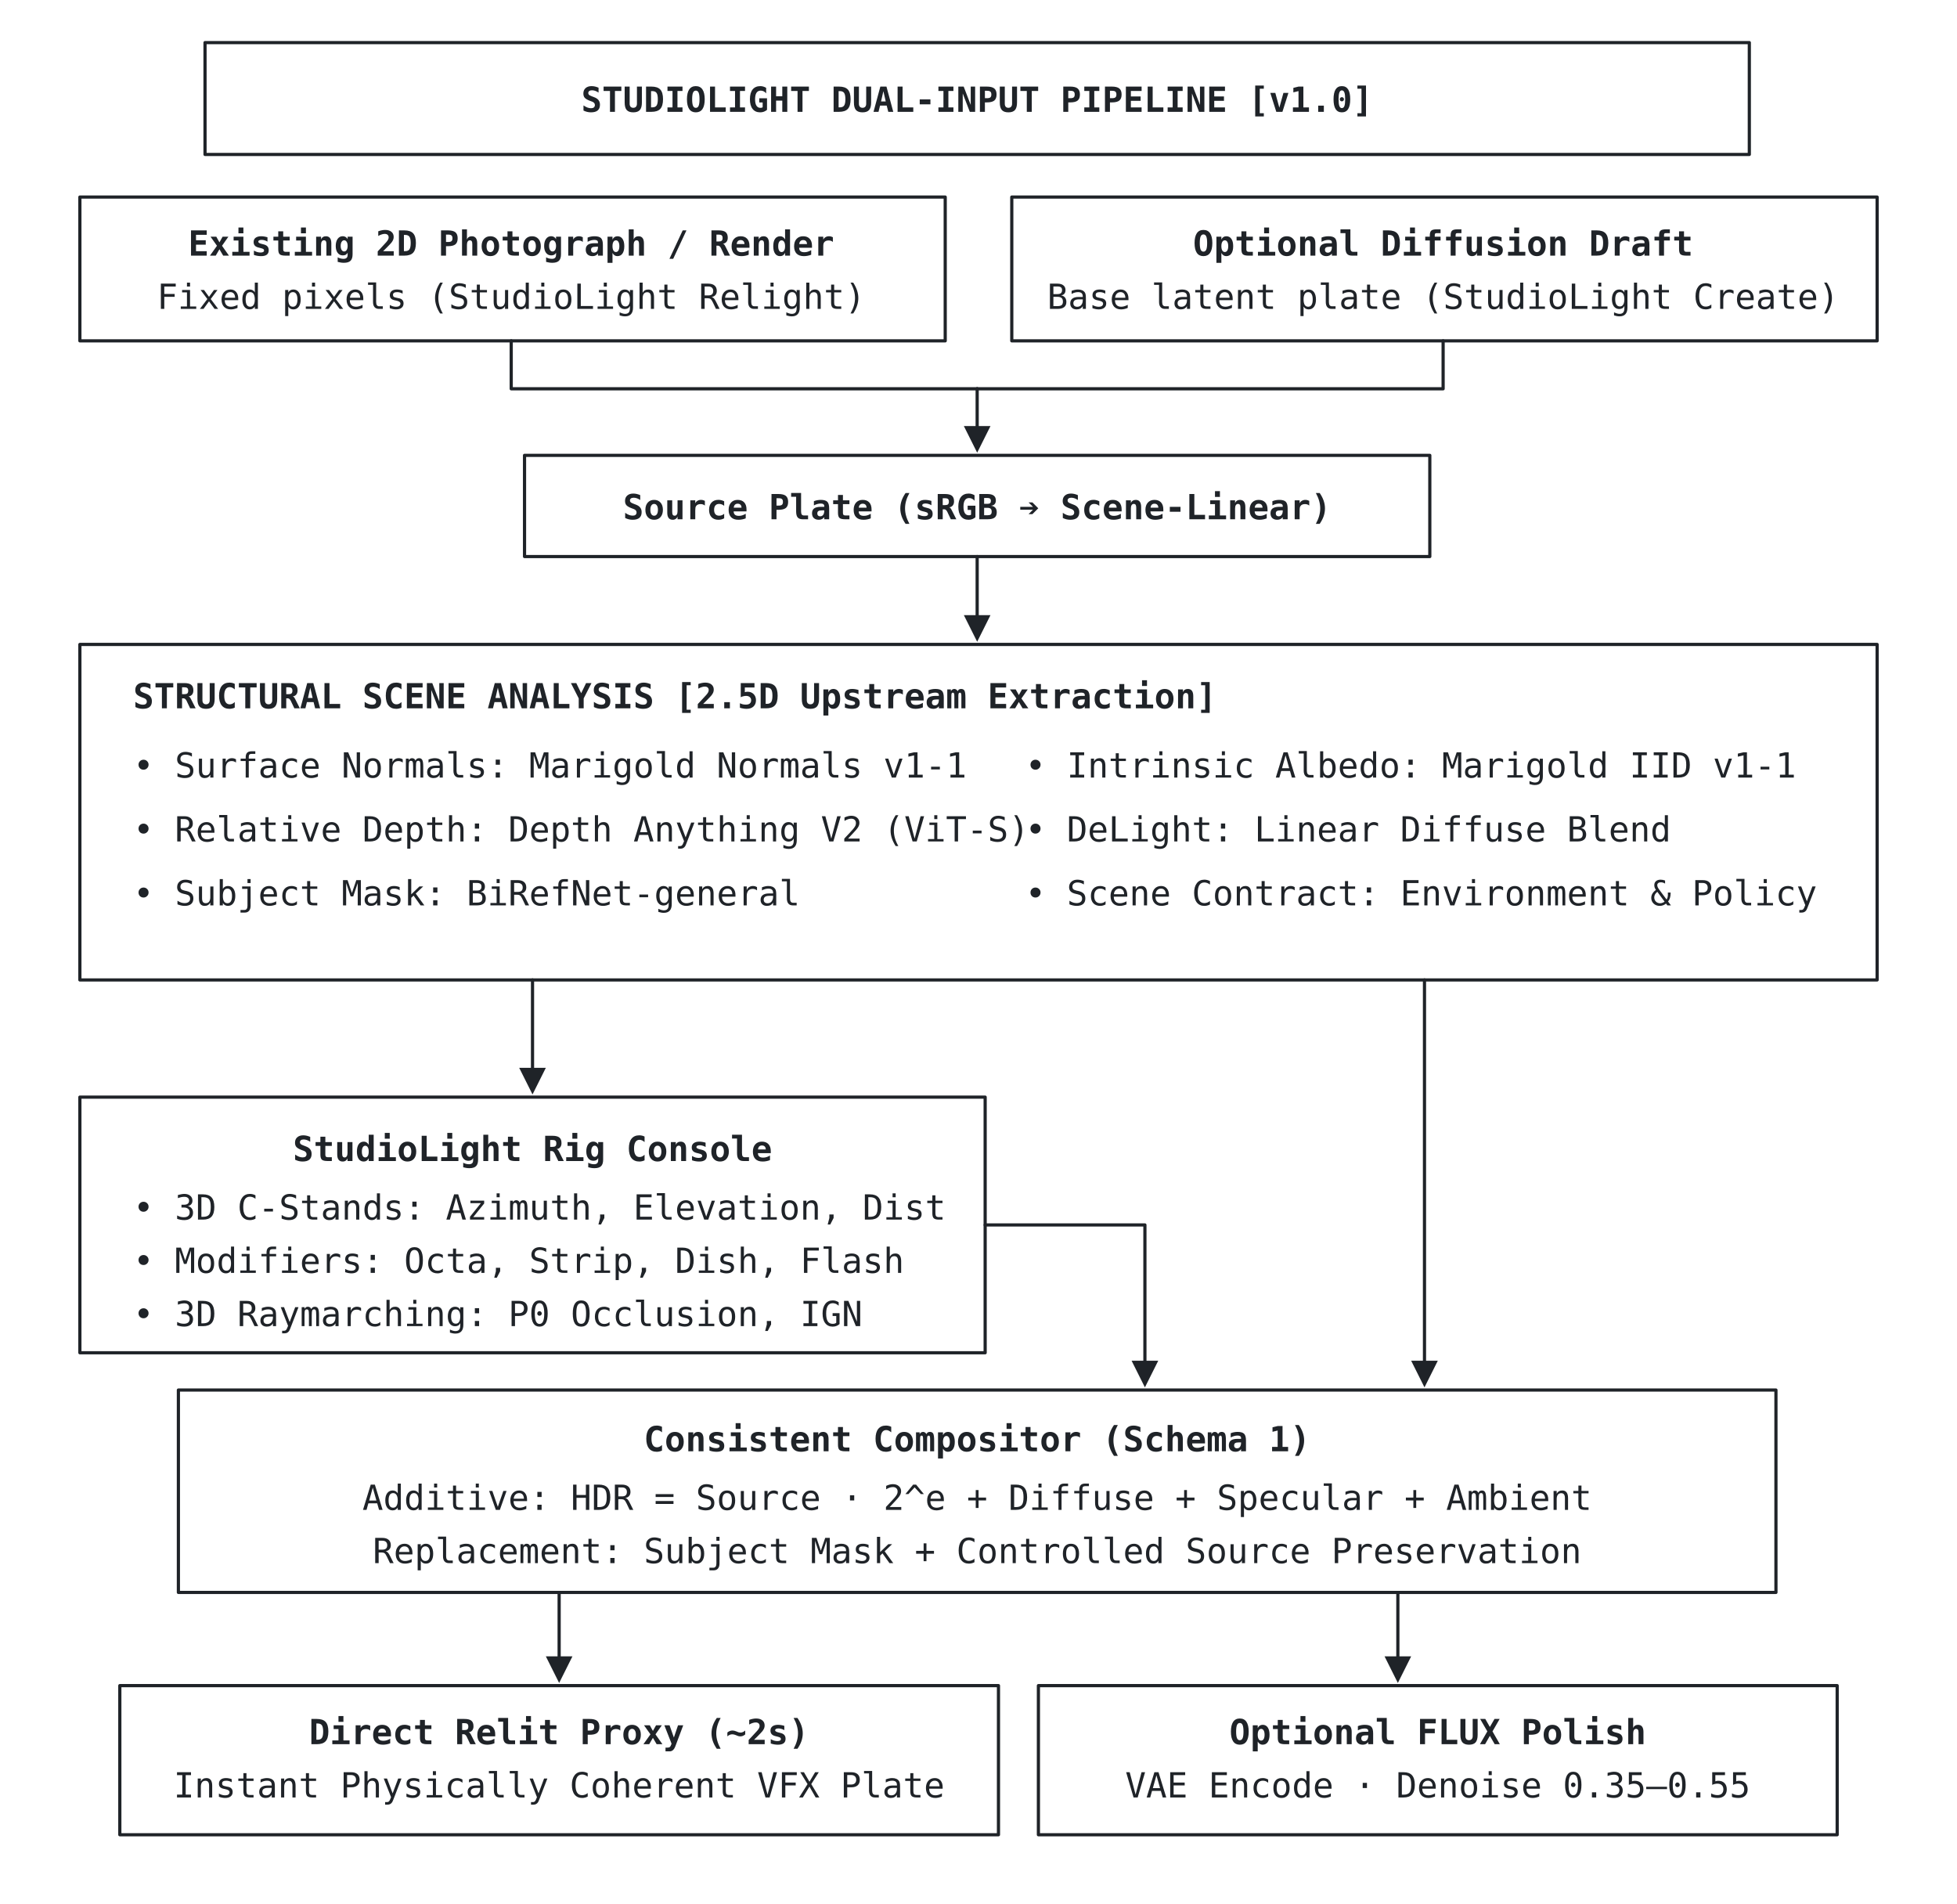
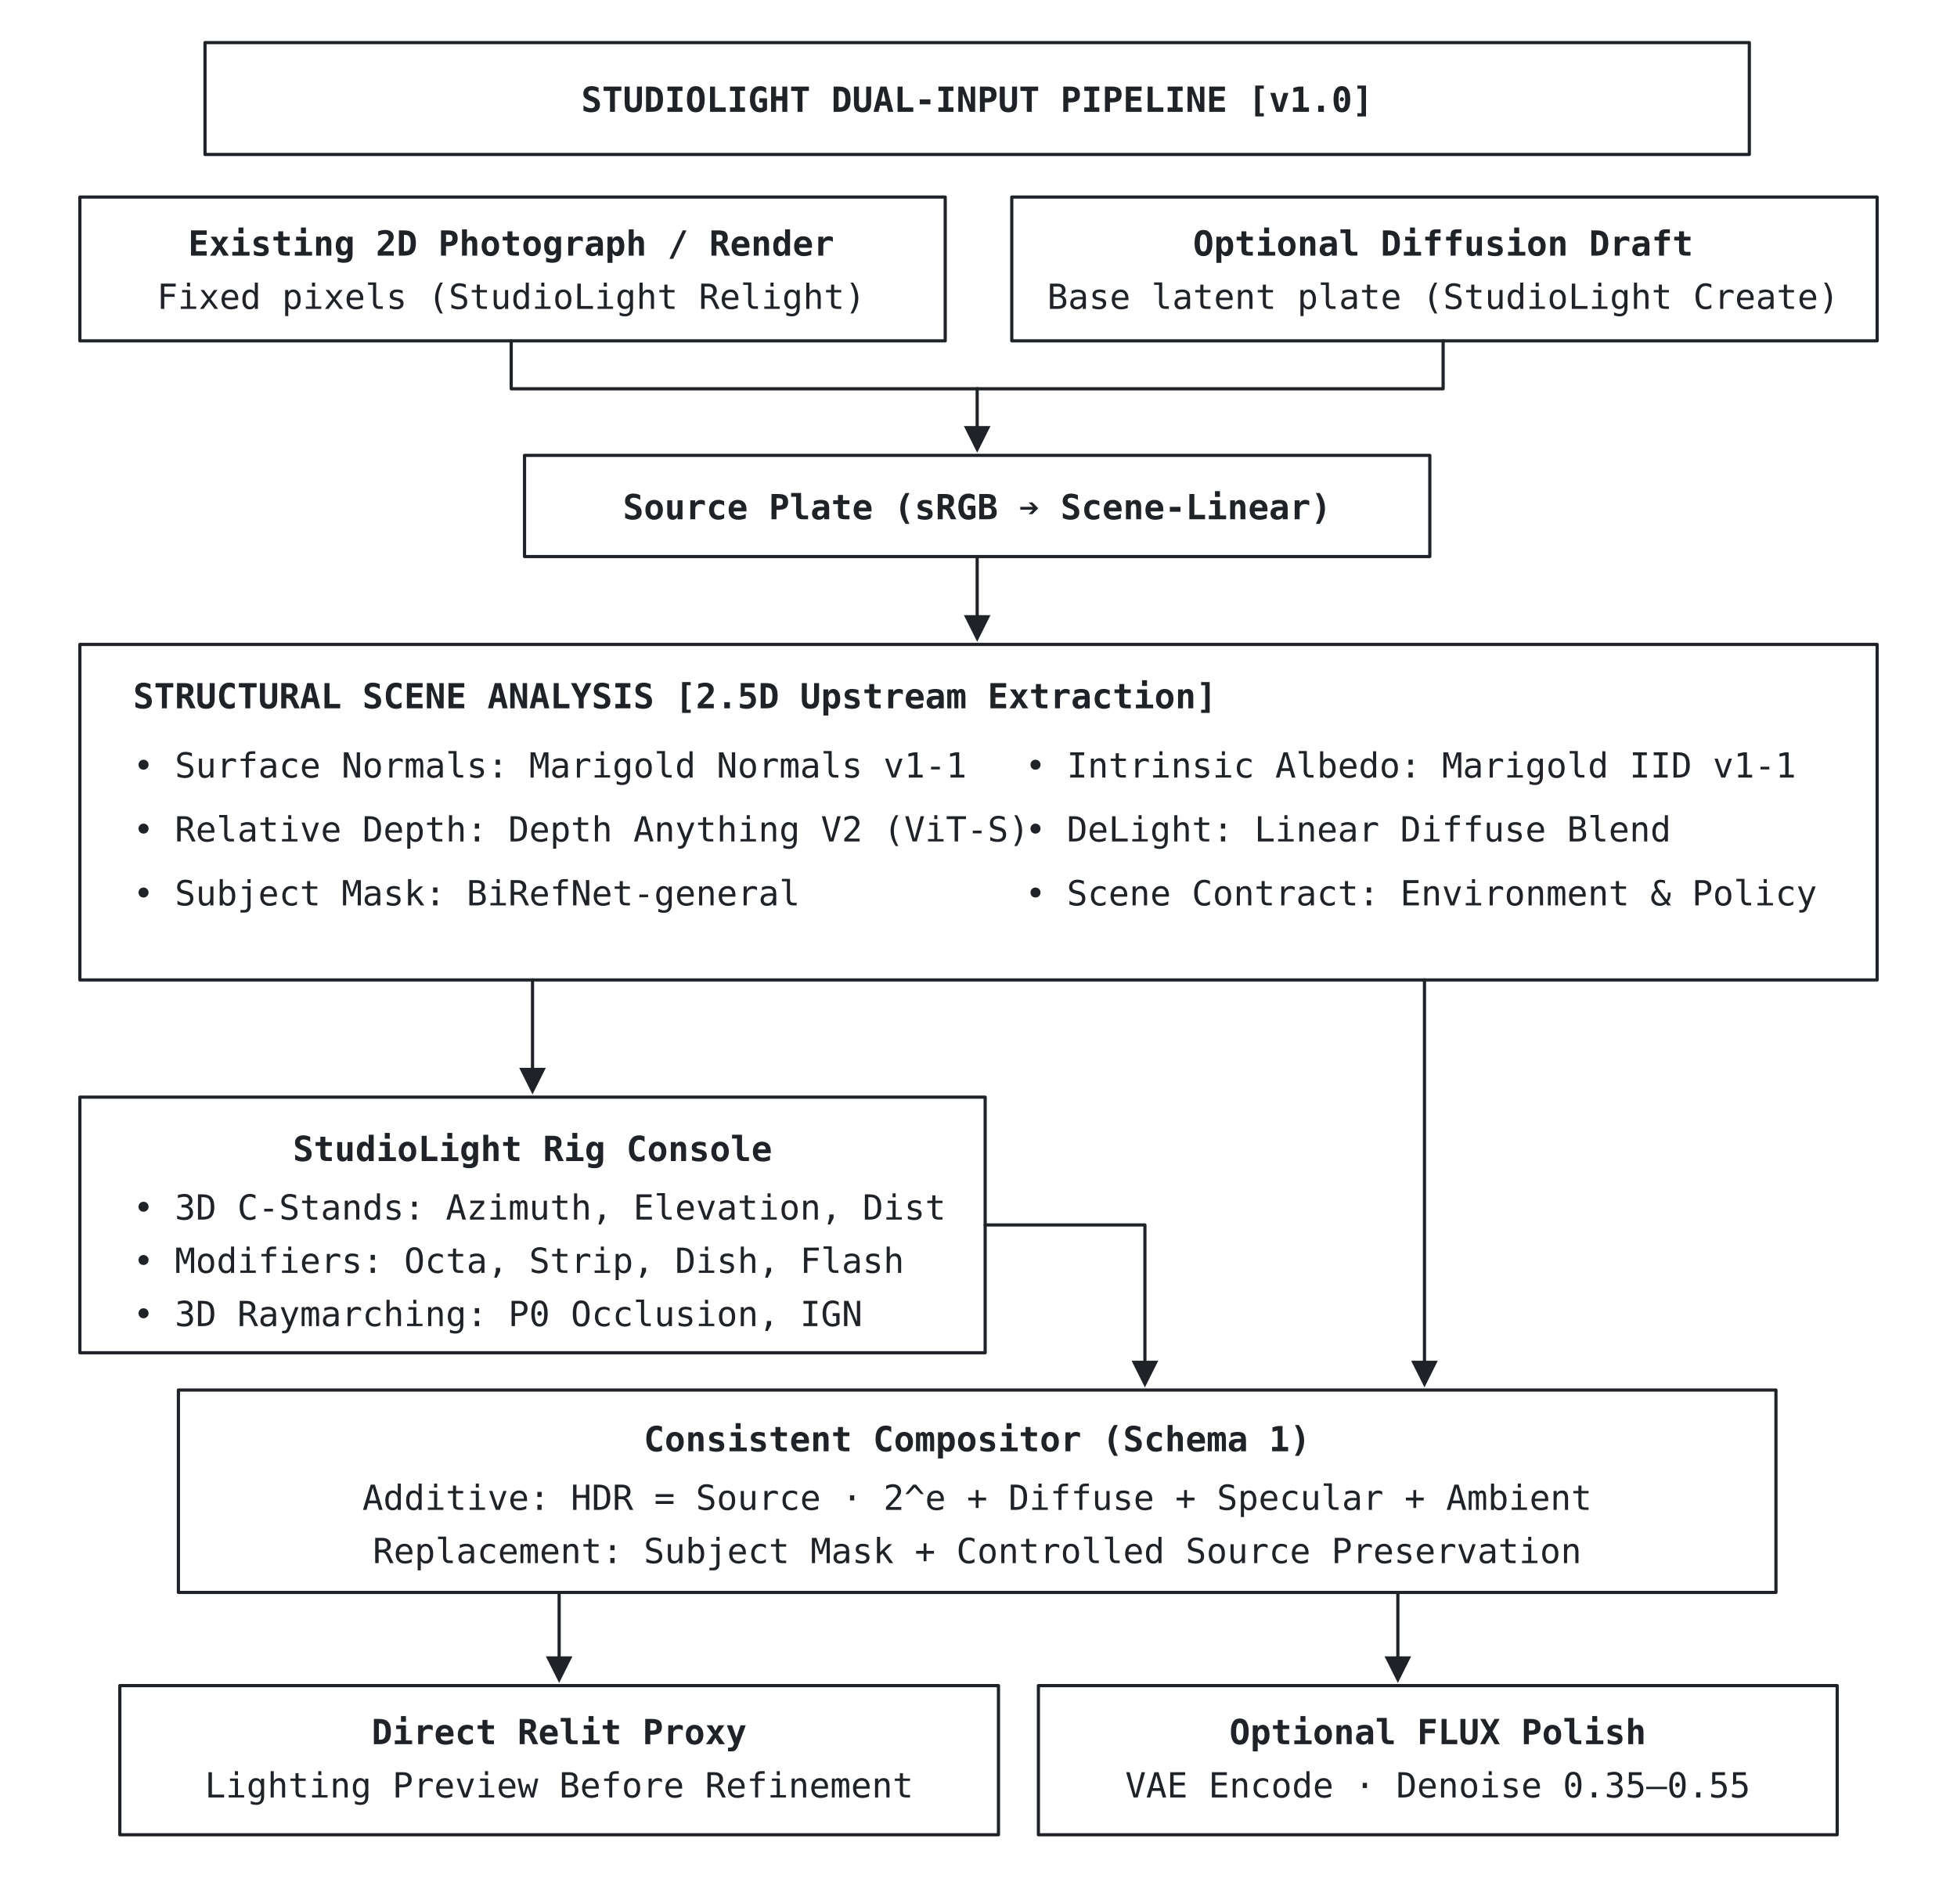
<svg xmlns="http://www.w3.org/2000/svg" version="1.1" height="715" width="735" viewBox="0 0 735 715" class="aasvg">
  <style>
.aasvg { color-scheme: light dark; --aasvg-b: light-dark(#1f2328, #e6edf3); --aasvg-w: light-dark(#ffffff, #0d1117); color: var(--aasvg-b, #1f2328); }
path, line, polyline, rect { fill: none; stroke: currentColor; stroke-linecap: round; stroke-linejoin: round; stroke-width: 1.2; }
text { font: 13px ui-monospace, SFMono-Regular, Menlo, Monaco, Consolas, monospace; fill: currentColor; stroke: none; }
text.b { font-weight: 700; }
polygon.arrowhead { fill: currentColor; stroke: none; }
rect { rx: 0; ry: 0; }
</style>
  <rect x="77" y="16" width="580" height="42" />
  <text x="367" y="42" class="b" text-anchor="middle">STUDIOLIGHT DUAL-INPUT PIPELINE [v1.0]</text>
  <rect x="30" y="74" width="325" height="54" />
  <text x="192" y="96" class="b" text-anchor="middle">Existing 2D Photograph / Render</text>
  <text x="192" y="116" text-anchor="middle">Fixed pixels (StudioLight Relight)</text>
  <rect x="380" y="74" width="325" height="54" />
  <text x="542" y="96" class="b" text-anchor="middle">Optional Diffusion Draft</text>
  <text x="542" y="116" text-anchor="middle">Base latent plate (StudioLight Create)</text>
  <path d="M 192,128 L 192,146 L 367,146" />
  <path d="M 542,128 L 542,146 L 367,146" />
  <path d="M 367,146 L 367,164" />
  <polygon class="arrowhead" points="367,170 362,160 372,160" />
  <rect x="197" y="171" width="340" height="38" />
  <text x="367" y="195" class="b" text-anchor="middle">Source Plate (sRGB ➔ Scene-Linear)</text>
  <path d="M 367,209 L 367,235" />
  <polygon class="arrowhead" points="367,241 362,231 372,231" />
  <rect x="30" y="242" width="675" height="126" />
  <text x="50" y="266" class="b">STRUCTURAL SCENE ANALYSIS [2.5D Upstream Extraction]</text>
  <text x="50" y="292">• Surface Normals: Marigold Normals v1-1</text>
  <text x="50" y="316">• Relative Depth: Depth Anything V2 (ViT-S)</text>
  <text x="50" y="340">• Subject Mask: BiRefNet-general</text>
  <text x="385" y="292">• Intrinsic Albedo: Marigold IID v1-1</text>
  <text x="385" y="316">• DeLight: Linear Diffuse Blend</text>
  <text x="385" y="340">• Scene Contract: Environment &amp; Policy</text>
  <path d="M 200,368 L 200,405" />
  <polygon class="arrowhead" points="200,411 195,401 205,401" />
  <path d="M 535,368 L 535,515" />
  <polygon class="arrowhead" points="535,521 530,511 540,511" />
  <rect x="30" y="412" width="340" height="96" />
  <text x="200" y="436" class="b" text-anchor="middle">StudioLight Rig Console</text>
  <text x="50" y="458">• 3D C-Stands: Azimuth, Elevation, Dist</text>
  <text x="50" y="478">• Modifiers: Octa, Strip, Dish, Flash</text>
  <text x="50" y="498">• 3D Raymarching: P0 Occlusion, IGN</text>
  <path d="M 370,460 L 430,460 L 430,515" />
  <polygon class="arrowhead" points="430,521 425,511 435,511" />
  <rect x="67" y="522" width="600" height="76" />
  <text x="367" y="545" class="b" text-anchor="middle">Consistent Compositor (Schema 1)</text>
  <text x="367" y="567" text-anchor="middle">Additive: HDR = Source · 2^e + Diffuse + Specular + Ambient</text>
  <text x="367" y="587" text-anchor="middle">Replacement: Subject Mask + Controlled Source Preservation</text>
  <path d="M 210,598 L 210,626" />
  <polygon class="arrowhead" points="210,632 205,622 215,622" />
  <path d="M 525,598 L 525,626" />
  <polygon class="arrowhead" points="525,632 520,622 530,622" />
  <rect x="45" y="633" width="330" height="56" />
-   <text x="210" y="655" class="b" text-anchor="middle">Direct Relit Proxy (~2s)</text>
-   <text x="210" y="675" text-anchor="middle">Instant Physically Coherent VFX Plate</text>
+   <text x="210" y="655" class="b" text-anchor="middle">Direct Relit Proxy</text>
+   <text x="210" y="675" text-anchor="middle">Lighting Preview Before Refinement</text>
  <rect x="390" y="633" width="300" height="56" />
  <text x="540" y="655" class="b" text-anchor="middle">Optional FLUX Polish</text>
  <text x="540" y="675" text-anchor="middle">VAE Encode · Denoise 0.35–0.55</text>
</svg>
